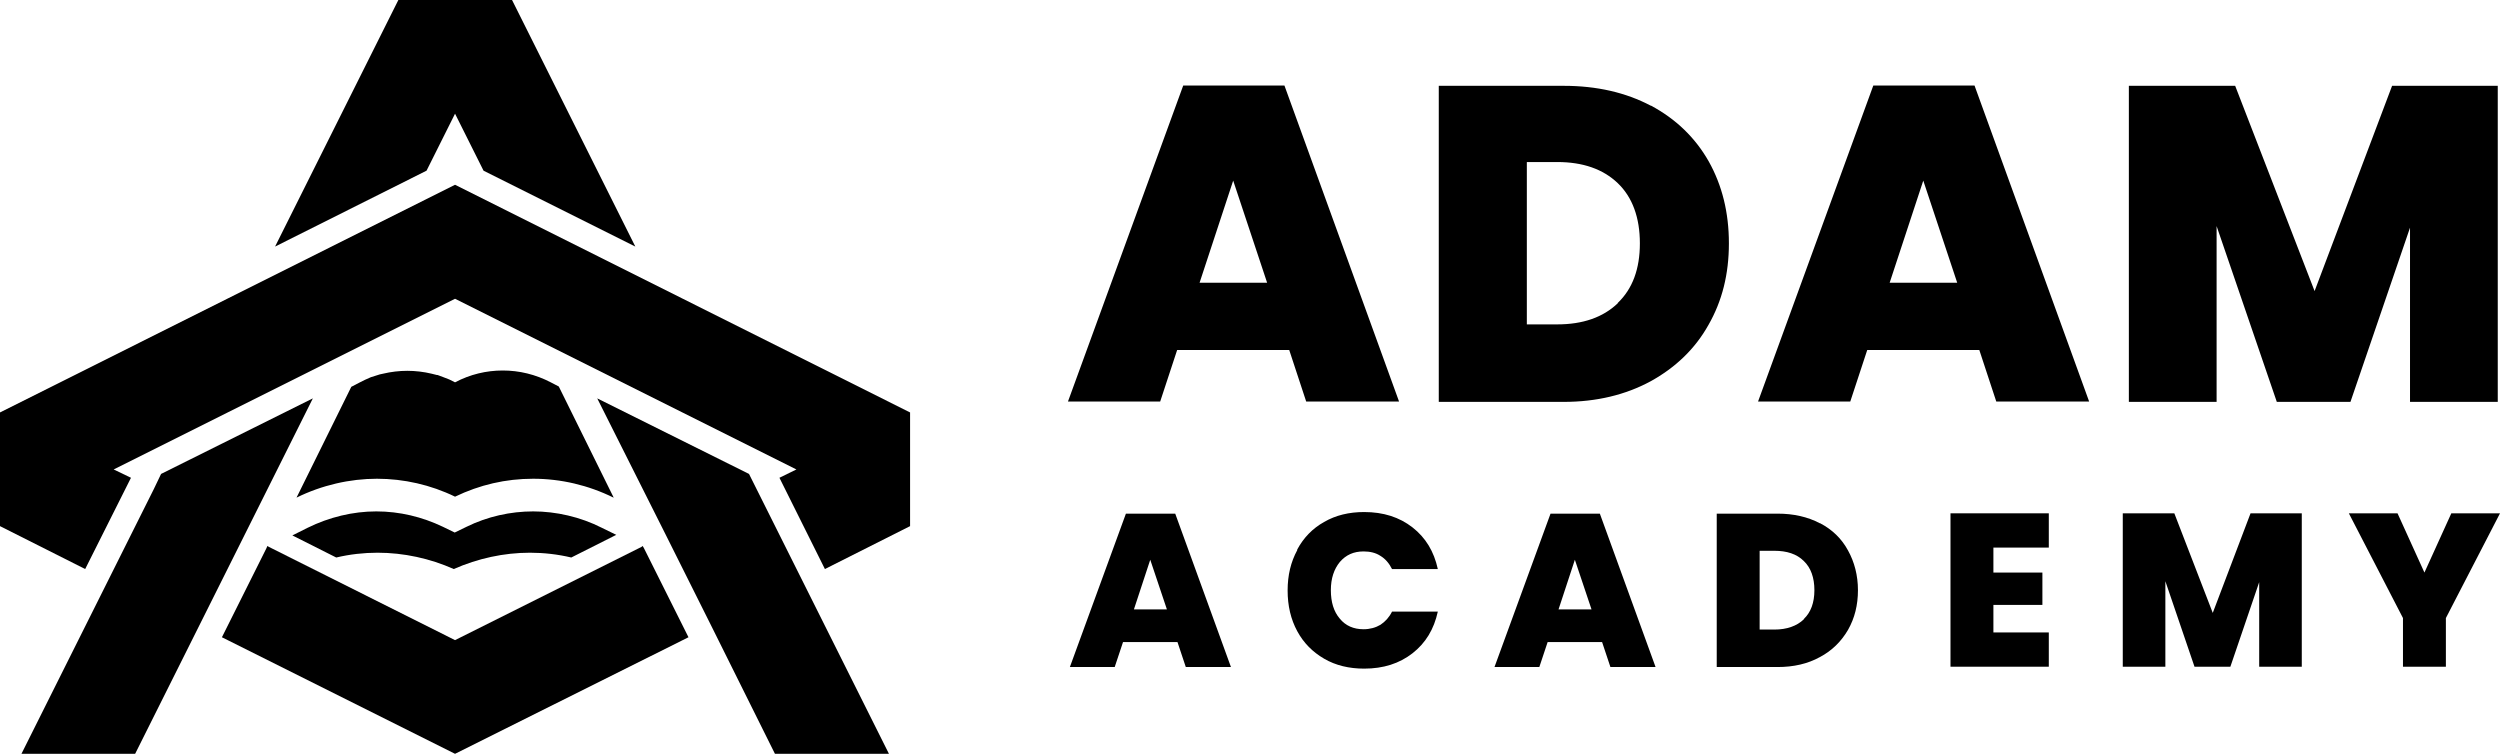
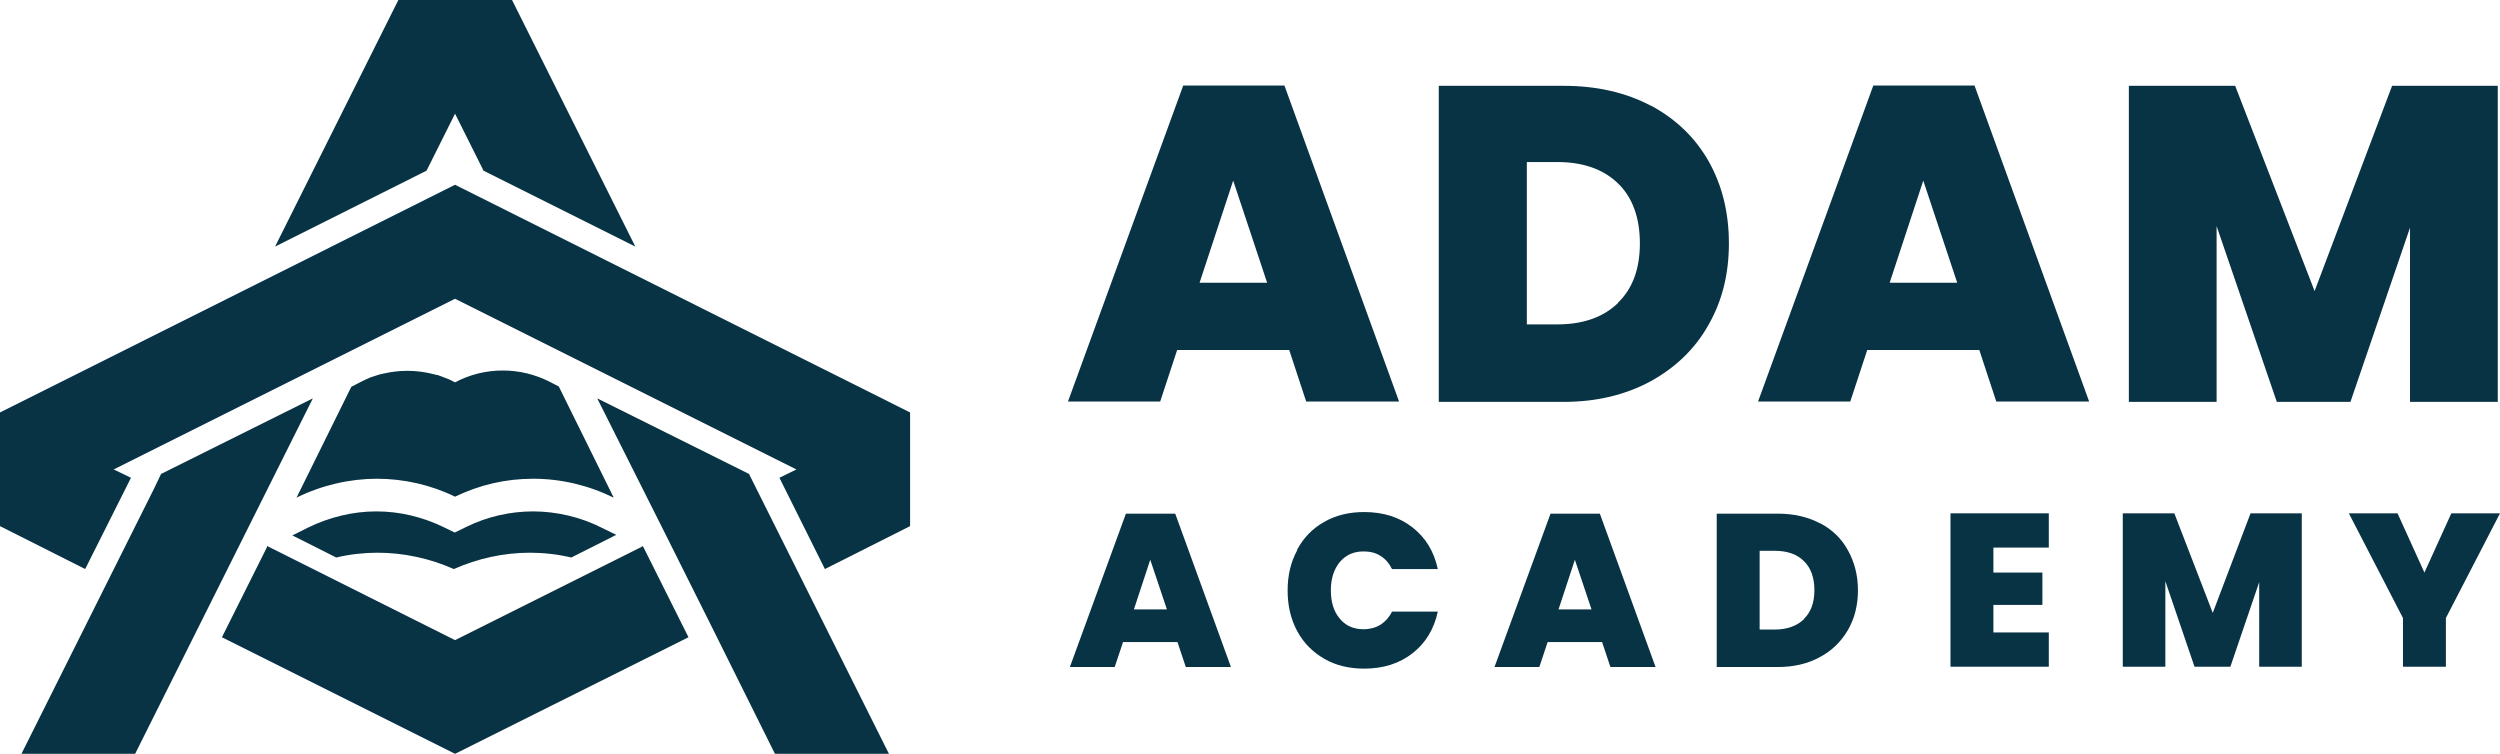
<svg xmlns="http://www.w3.org/2000/svg" id="Layer_2" data-name="Layer 2" viewBox="0 0 78.07 23.54">
  <defs>
    <style>
      .cls-1 {
+ fill: #083344;
        stroke-width: 0px;
      }
    </style>
  </defs>
  <g id="Layer_1-2" data-name="Layer 1">
    <g id="_532b3984-cabe-455b-8286-cff229691025_5" data-name="532b3984-cabe-455b-8286-cff229691025@5">
      <g>
        <path class="cls-1" d="M40.26,10.93h-3.5l-.53,1.61h-2.88l3.6-9.87h3.16l3.58,9.87h-2.9l-.53-1.61ZM39.57,8.83l-1.06-3.19-1.05,3.19h2.11Z" />
        <path class="cls-1" d="M51.56,3.3c.78.42,1.38,1,1.8,1.74.42.75.63,1.6.63,2.56s-.21,1.8-.64,2.55c-.42.75-1.03,1.33-1.81,1.76-.78.42-1.68.64-2.71.64h-3.9V2.68h3.9c1.04,0,1.94.21,2.72.62ZM50.52,9.46c.46-.44.69-1.06.69-1.86s-.23-1.44-.69-1.88c-.46-.44-1.09-.66-1.89-.66h-.95v5.07h.95c.8,0,1.43-.22,1.89-.66Z" />
        <path class="cls-1" d="M61.81,10.93h-3.5l-.53,1.61h-2.88l3.6-9.87h3.16l3.58,9.87h-2.9l-.53-1.61ZM61.12,8.83l-1.06-3.19-1.05,3.19h2.11Z" />
        <path class="cls-1" d="M78,2.68v9.87h-2.74v-5.44l-1.86,5.44h-2.3l-1.88-5.49v5.49h-2.74V2.68h3.32l2.48,6.41,2.42-6.41h3.3Z" />
        <path class="cls-1" d="M36.77,20.05h-1.7l-.26.78h-1.4l1.75-4.79h1.54l1.74,4.79h-1.41l-.26-.78ZM36.44,19.03l-.52-1.55-.51,1.55h1.03Z" />
        <path class="cls-1" d="M40.51,17.16c.2-.37.48-.66.84-.86.36-.21.78-.31,1.25-.31.6,0,1.1.16,1.51.48.41.32.67.75.79,1.3h-1.43c-.09-.18-.21-.32-.36-.41-.15-.1-.33-.14-.53-.14-.31,0-.55.11-.74.33-.18.22-.28.51-.28.88s.09.67.28.89c.18.22.43.33.74.33.2,0,.38-.05.53-.14.15-.1.27-.23.36-.41h1.43c-.12.55-.38.98-.79,1.3-.41.32-.91.48-1.51.48-.47,0-.89-.1-1.25-.31-.36-.21-.64-.49-.84-.86-.2-.37-.3-.79-.3-1.27s.1-.89.3-1.26Z" />
        <path class="cls-1" d="M50.03,20.05h-1.7l-.26.78h-1.4l1.75-4.79h1.54l1.74,4.79h-1.41l-.26-.78ZM49.7,19.03l-.52-1.55-.51,1.55h1.03Z" />
        <path class="cls-1" d="M56.84,16.34c.38.2.67.48.87.85.2.36.31.78.31,1.24s-.1.87-.31,1.24c-.21.36-.5.65-.88.85-.38.21-.82.31-1.32.31h-1.9v-4.79h1.9c.5,0,.94.1,1.32.3ZM56.33,19.33c.22-.21.33-.51.33-.9s-.11-.7-.33-.91c-.22-.22-.53-.32-.92-.32h-.46v2.46h.46c.39,0,.7-.11.92-.32Z" />
        <path class="cls-1" d="M62.25,17.1v.78h1.53v1.01h-1.53v.86h1.73v1.07h-3.07v-4.79h3.07v1.07h-1.73Z" />
        <path class="cls-1" d="M71.88,16.03v4.79h-1.33v-2.64l-.9,2.64h-1.12l-.91-2.67v2.67h-1.33v-4.79h1.61l1.2,3.11,1.18-3.11h1.6Z" />
        <path class="cls-1" d="M78.07,16.03l-1.69,3.27v1.52h-1.34v-1.52l-1.69-3.27h1.52l.84,1.85.84-1.85h1.5Z" />
      </g>
      <g>
        <path class="cls-1" d="M19.25,16.7l-.08.04-1.33.67c-.42-.1-.86-.15-1.29-.15-.82,0-1.63.18-2.38.51-.74-.33-1.56-.51-2.38-.51-.43,0-.87.05-1.29.15l-1.33-.67-.04-.02.48-.24c.67-.33,1.41-.51,2.14-.51s1.43.17,2.08.48l.37.18.37-.18c.65-.32,1.37-.48,2.08-.48s1.47.17,2.14.51l.45.22Z" />
        <path class="cls-1" d="M19.16,15.54c-.79-.39-1.65-.59-2.51-.59s-1.67.19-2.44.56c-.76-.37-1.6-.56-2.44-.56s-1.72.2-2.51.59l1.71-3.46.25-.13c.06-.03.12-.06.18-.09.06-.03.12-.05.18-.08.06-.02.12-.04.19-.06.06-.02.12-.04.19-.05.25-.06.51-.09.76-.09s.51.03.76.09c.05.01.11.03.16.04.02,0,.03,0,.05.01.05.02.11.04.16.06.06.02.12.05.18.07.06.03.12.06.18.09.47-.25.98-.37,1.49-.37s1.02.12,1.5.37l.25.13,1.71,3.46Z" />
        <polygon class="cls-1" points="14.21 5.77 0 12.88 0 16.43 2.66 17.77 4.09 14.92 3.55 14.66 14.21 9.33 24.87 14.66 24.34 14.92 25.76 17.77 28.42 16.43 28.42 12.88 14.21 5.77" />
        <polygon class="cls-1" points="21.5 19.9 14.21 23.54 6.93 19.9 8.32 17.12 8.32 17.12 8.35 17.05 8.4 17.08 14.21 19.99 20.03 17.08 20.07 17.05 20.11 17.12 21.5 19.9" />
        <polygon class="cls-1" points="9.77 12.44 7.64 16.7 6.22 19.54 4.22 23.54 .67 23.54 3 18.88 3.38 18.12 4.8 15.28 5.03 14.8 9.77 12.44" />
        <polygon class="cls-1" points="14.21 3.55 15.1 5.33 19.84 7.7 15.99 0 12.44 0 8.59 7.7 13.32 5.33 14.21 3.55" />
        <polygon class="cls-1" points="27.76 23.54 24.2 23.54 22.21 19.54 20.79 16.7 18.65 12.44 23.39 14.8 23.63 15.28 25.05 18.12 25.43 18.88 27.76 23.54" />
      </g>
    </g>
  </g>
</svg>
